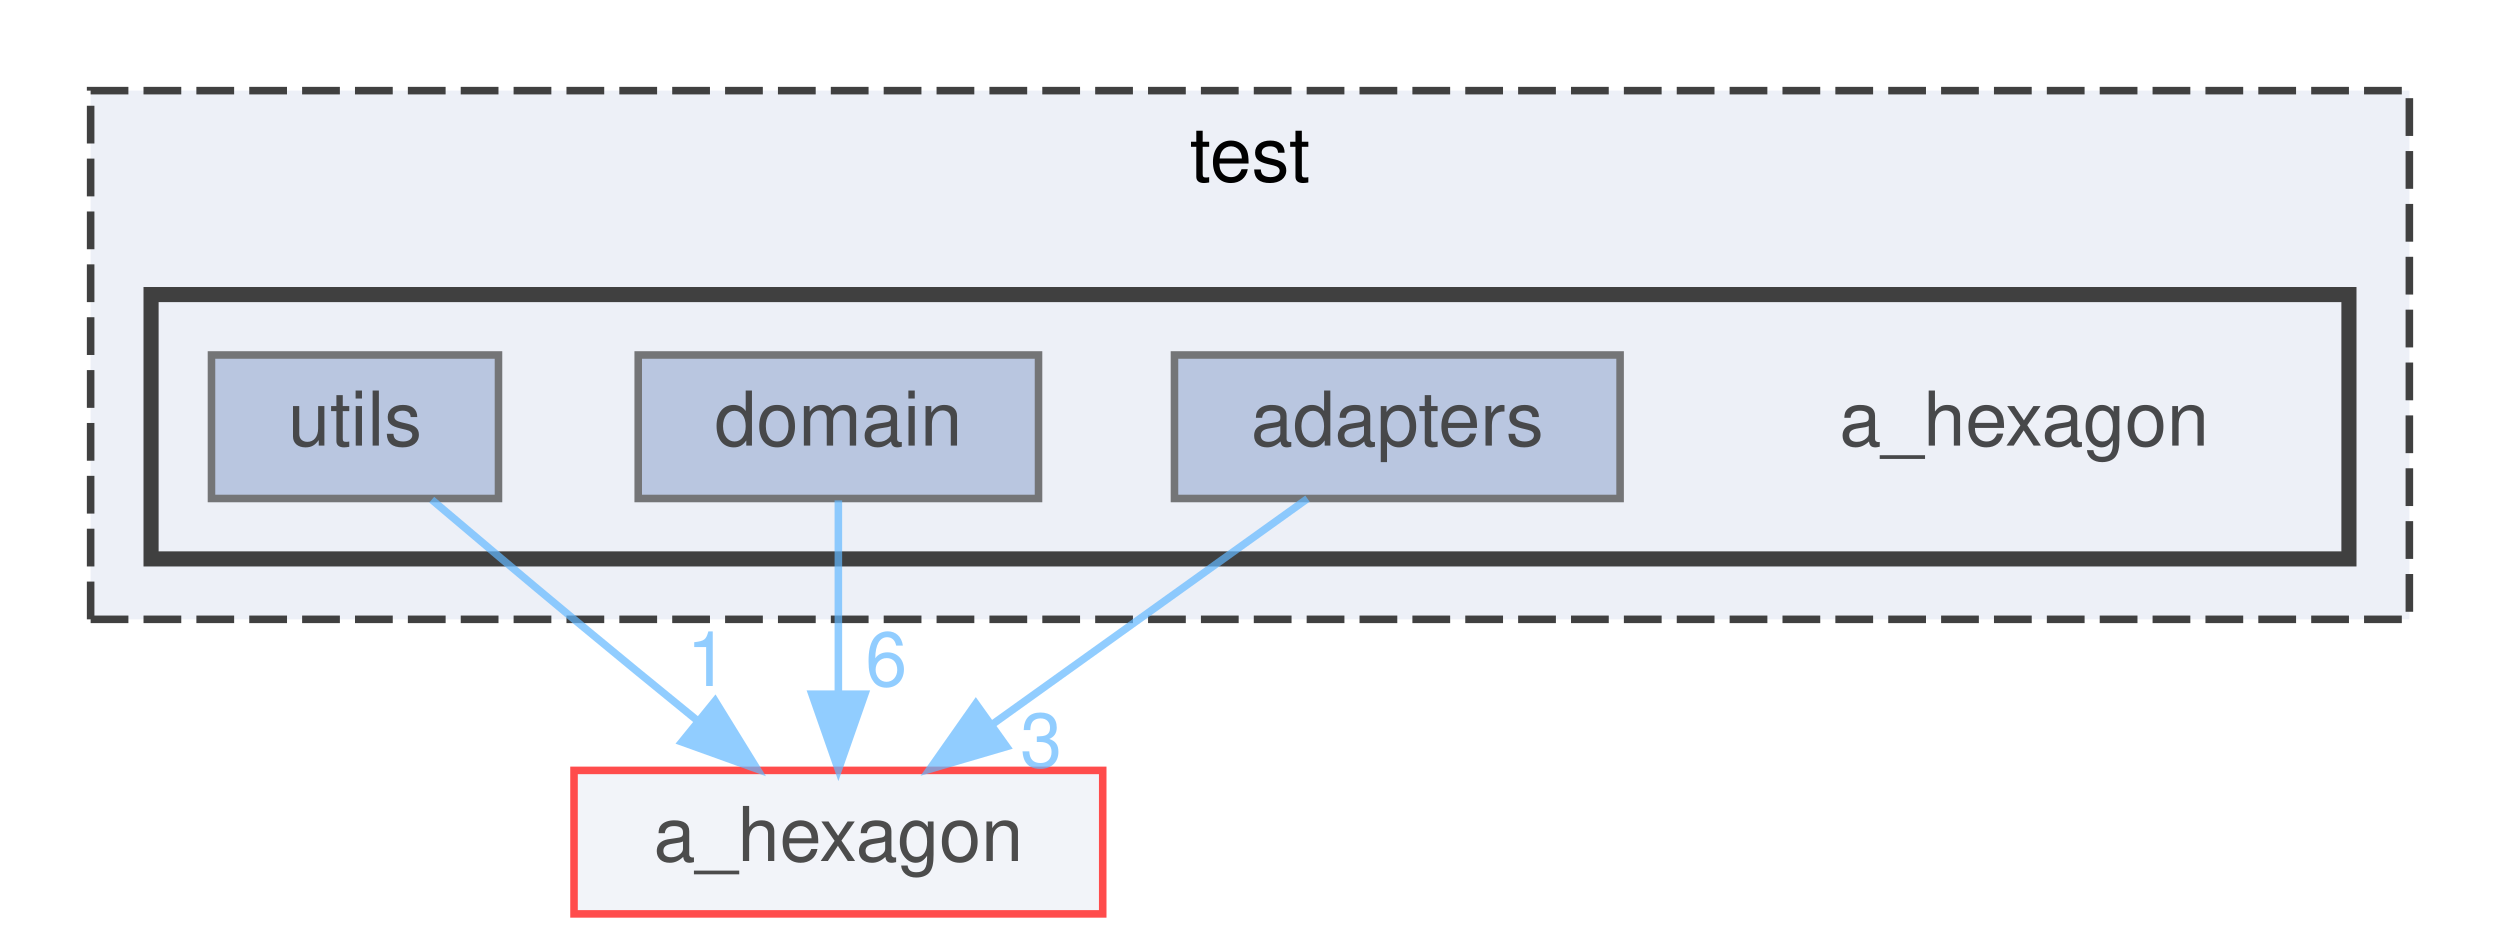
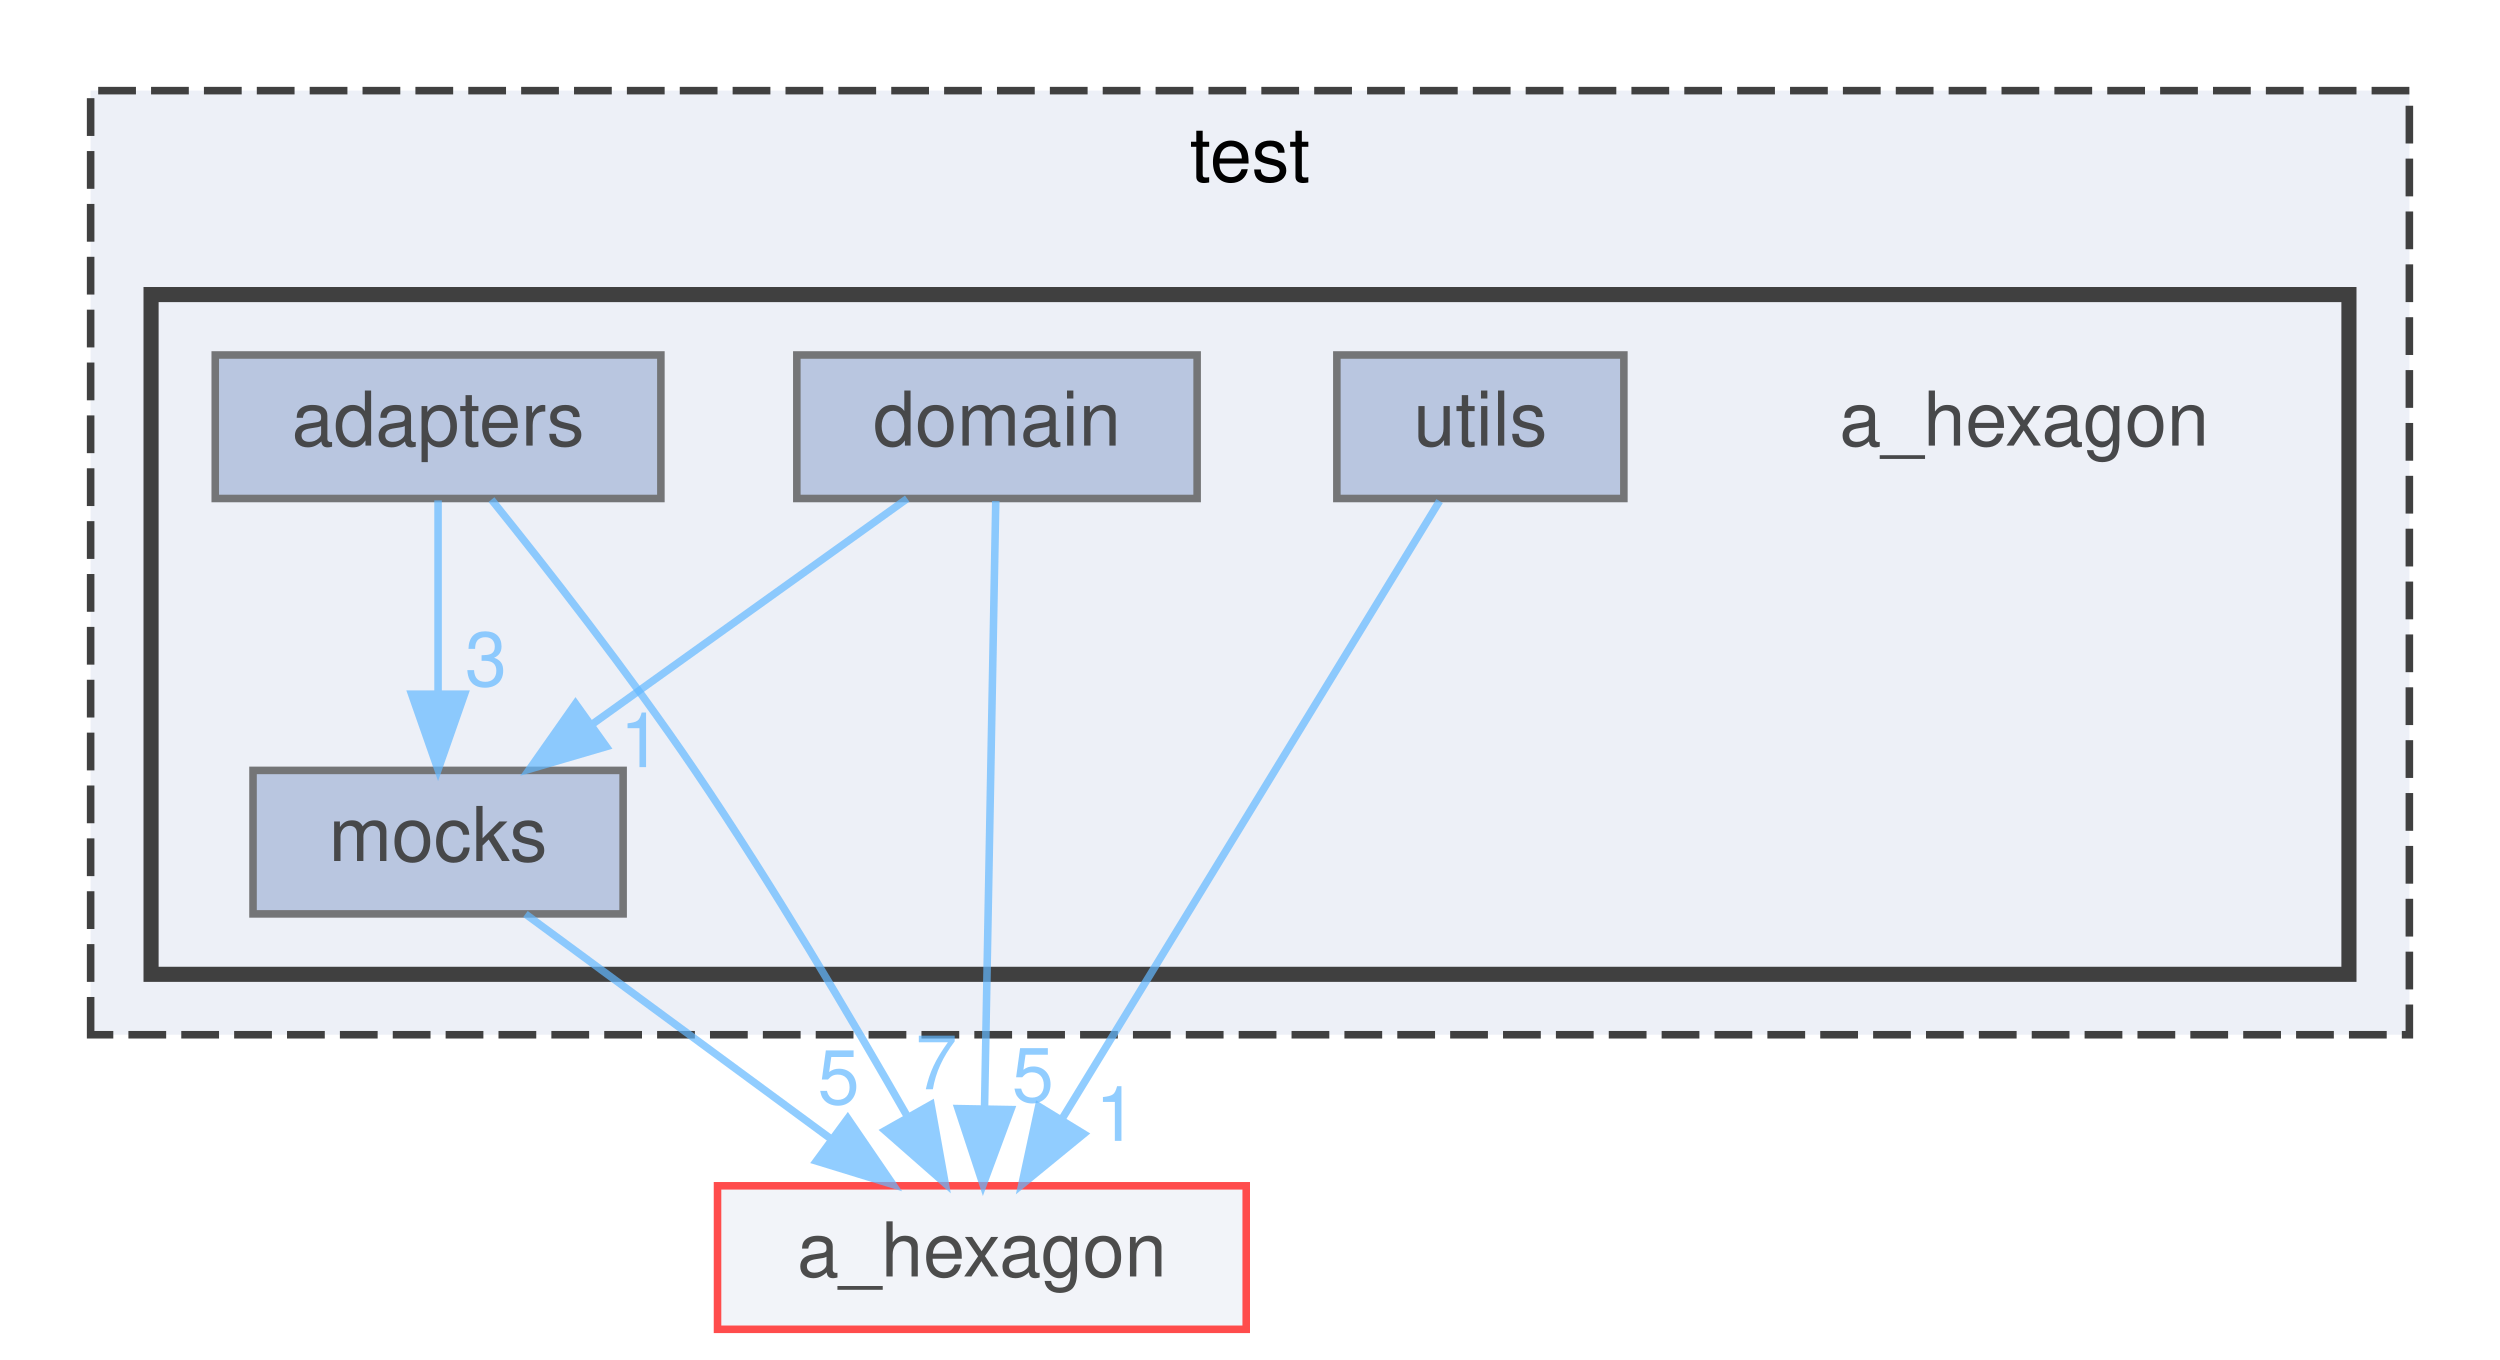
- <svg xmlns="http://www.w3.org/2000/svg" xmlns:xlink="http://www.w3.org/1999/xlink" width="331pt" height="125pt" viewBox="0.00 0.00 331.00 125.00">
+ <svg xmlns="http://www.w3.org/2000/svg" xmlns:xlink="http://www.w3.org/1999/xlink" width="331pt" height="180pt" viewBox="0.00 0.00 331.00 180.00">
  <svg id="main" version="1.1" xml:space="preserve">
    <style type="text/css">
.node, .edge {opacity: 0.7;}
.node.selected, .edge.selected {opacity: 1;}
.edge:hover path { stroke: red; }
.edge:hover polygon { stroke: red; fill: red; }
</style>
    <svg id="graph" class="graph">
-       <g id="graph0" class="graph" transform="scale(1 1) rotate(0) translate(4 121)">
+       <g id="graph0" class="graph" transform="scale(1 1) rotate(0) translate(4 176)">
        <g id="clust1" class="cluster">
          <g id="a_clust1">
            <a xlink:href="dir_13e138d54eb8818da29c3992edef070a.html" target="_top" xlink:title="test">
-               <polygon fill="#edf0f7" stroke="#404040" stroke-dasharray="5,2" points="8,-39 8,-109 315,-109 315,-39 8,-39" />
-               <text text-anchor="middle" x="161.5" y="-97" font-family="Helvetica,sans-Serif" font-size="10.00">test</text>
+               <polygon fill="#edf0f7" stroke="#404040" stroke-dasharray="5,2" points="8,-39 8,-164 315,-164 315,-39 8,-39" />
+               <text text-anchor="middle" x="161.5" y="-152" font-family="Helvetica,sans-Serif" font-size="10.00">test</text>
            </a>
          </g>
        </g>
        <g id="clust2" class="cluster">
          <g id="a_clust2">
            <a xlink:href="dir_5c52f2c20655912783f1bd8d43f2ff1f.html" target="_top">
-               <polygon fill="#edf0f7" stroke="#404040" stroke-width="2" points="16,-47 16,-82 307,-82 307,-47 16,-47" />
+               <polygon fill="#edf0f7" stroke="#404040" stroke-width="2" points="16,-47 16,-137 307,-137 307,-47 16,-47" />
            </a>
          </g>
        </g>
        <g id="node1" class="node">
-           <text text-anchor="middle" x="264" y="-62" font-family="Helvetica,sans-Serif" font-size="10.00">a_hexagon</text>
+           <text text-anchor="middle" x="264" y="-117" font-family="Helvetica,sans-Serif" font-size="10.00">a_hexagon</text>
        </g>
        <g id="node2" class="node">
          <g id="a_node2">
            <a xlink:href="dir_f0c574aca7e92de4ab9db4dcf865ca9d.html" target="_top" xlink:title="adapters">
-               <polygon fill="#a2b4d6" stroke="#404040" points="210.5,-74 151.5,-74 151.5,-55 210.5,-55 210.5,-74" />
-               <text text-anchor="middle" x="181" y="-62" font-family="Helvetica,sans-Serif" font-size="10.00">adapters</text>
+               <polygon fill="#a2b4d6" stroke="#404040" points="83.5,-129 24.5,-129 24.5,-110 83.5,-110 83.5,-129" />
+               <text text-anchor="middle" x="54" y="-117" font-family="Helvetica,sans-Serif" font-size="10.00">adapters</text>
            </a>
          </g>
        </g>
-         <g id="node5" class="node">
-           <g id="a_node5">
+         <g id="node4" class="node">
+           <g id="a_node4">
+             <a xlink:href="dir_49039da89b2ffcb3cbc9093834e3e858.html" target="_top" xlink:title="mocks">
+               <polygon fill="#a2b4d6" stroke="#404040" points="78.5,-74 29.5,-74 29.5,-55 78.5,-55 78.5,-74" />
+               <text text-anchor="middle" x="54" y="-62" font-family="Helvetica,sans-Serif" font-size="10.00">mocks</text>
+             </a>
+           </g>
+         </g>
+         <g id="edge2" class="edge">
+           <g id="a_edge2">
+             <a xlink:href="dir_000003_000015.html" target="_top">
+               <path fill="none" stroke="#63b8ff" d="M54,-109.75C54,-102.8 54,-92.85 54,-84.13" />
+               <polygon fill="#63b8ff" stroke="#63b8ff" points="57.5,-84.09 54,-74.09 50.5,-84.09 57.5,-84.09" />
+             </a>
+           </g>
+           <g id="a_edge2-headlabel">
+             <a xlink:href="dir_000003_000015.html" target="_top" xlink:title="3">
+               <text text-anchor="middle" x="60.34" y="-85.18" font-family="Helvetica,sans-Serif" font-size="10.00" fill="#63b8ff">3</text>
+             </a>
+           </g>
+         </g>
+         <g id="node6" class="node">
+           <g id="a_node6">
            <a xlink:href="dir_5fed3e74346fe99d77e8db841376dd26.html" target="_top" xlink:title="a_hexagon">
-               <polygon fill="#edf0f7" stroke="red" points="142,-19 72,-19 72,0 142,0 142,-19" />
-               <text text-anchor="middle" x="107" y="-7" font-family="Helvetica,sans-Serif" font-size="10.00">a_hexagon</text>
+               <polygon fill="#edf0f7" stroke="red" points="161,-19 91,-19 91,0 161,0 161,-19" />
+               <text text-anchor="middle" x="126" y="-7" font-family="Helvetica,sans-Serif" font-size="10.00">a_hexagon</text>
            </a>
          </g>
        </g>
        <g id="edge1" class="edge">
          <g id="a_edge1">
            <a xlink:href="dir_000003_000000.html" target="_top">
-               <path fill="none" stroke="#63b8ff" d="M169.11,-54.98C157.85,-46.92 140.71,-34.65 127.29,-25.03" />
-               <polygon fill="#63b8ff" stroke="#63b8ff" points="129.27,-22.15 119.11,-19.17 125.2,-27.84 129.27,-22.15" />
+               <path fill="none" stroke="#63b8ff" d="M61.07,-109.85C68.17,-101.04 79.27,-86.88 88,-74 98.23,-58.92 108.79,-41.05 116.17,-28.12" />
+               <polygon fill="#63b8ff" stroke="#63b8ff" points="119.27,-29.75 121.14,-19.32 113.18,-26.31 119.27,-29.75" />
            </a>
          </g>
          <g id="a_edge1-headlabel">
-             <a xlink:href="dir_000003_000000.html" target="_top" xlink:title="3">
-               <text text-anchor="middle" x="133.85" y="-19.43" font-family="Helvetica,sans-Serif" font-size="10.00" fill="#63b8ff">3</text>
+             <a xlink:href="dir_000003_000000.html" target="_top" xlink:title="7">
+               <text text-anchor="middle" x="119.98" y="-31.78" font-family="Helvetica,sans-Serif" font-size="10.00" fill="#63b8ff">7</text>
            </a>
          </g>
        </g>
        <g id="node3" class="node">
          <g id="a_node3">
            <a xlink:href="dir_d69db49bb8992b1b192bb8de3306a22a.html" target="_top" xlink:title="domain">
-               <polygon fill="#a2b4d6" stroke="#404040" points="133.5,-74 80.5,-74 80.5,-55 133.5,-55 133.5,-74" />
-               <text text-anchor="middle" x="107" y="-62" font-family="Helvetica,sans-Serif" font-size="10.00">domain</text>
+               <polygon fill="#a2b4d6" stroke="#404040" points="154.5,-129 101.5,-129 101.5,-110 154.5,-110 154.5,-129" />
+               <text text-anchor="middle" x="128" y="-117" font-family="Helvetica,sans-Serif" font-size="10.00">domain</text>
            </a>
          </g>
        </g>
-         <g id="edge2" class="edge">
-           <g id="a_edge2">
-             <a xlink:href="dir_000007_000000.html" target="_top">
-               <path fill="none" stroke="#63b8ff" d="M107,-54.75C107,-47.8 107,-37.85 107,-29.13" />
-               <polygon fill="#63b8ff" stroke="#63b8ff" points="110.5,-29.09 107,-19.09 103.5,-29.09 110.5,-29.09" />
+         <g id="edge4" class="edge">
+           <g id="a_edge4">
+             <a xlink:href="dir_000008_000015.html" target="_top">
+               <path fill="none" stroke="#63b8ff" d="M116.11,-109.98C104.85,-101.92 87.71,-89.65 74.29,-80.03" />
+               <polygon fill="#63b8ff" stroke="#63b8ff" points="76.27,-77.15 66.11,-74.17 72.2,-82.84 76.27,-77.15" />
            </a>
          </g>
-           <g id="a_edge2-headlabel">
-             <a xlink:href="dir_000007_000000.html" target="_top" xlink:title="6">
-               <text text-anchor="middle" x="113.34" y="-30.18" font-family="Helvetica,sans-Serif" font-size="10.00" fill="#63b8ff">6</text>
-             </a>
-           </g>
-         </g>
-         <g id="node4" class="node">
-           <g id="a_node4">
-             <a xlink:href="dir_e853e98a38d6b808bc01de4fe08de876.html" target="_top" xlink:title="utils">
-               <polygon fill="#a2b4d6" stroke="#404040" points="62,-74 24,-74 24,-55 62,-55 62,-74" />
-               <text text-anchor="middle" x="43" y="-62" font-family="Helvetica,sans-Serif" font-size="10.00">utils</text>
+           <g id="a_edge4-headlabel">
+             <a xlink:href="dir_000008_000015.html" target="_top" xlink:title="1">
+               <text text-anchor="middle" x="80.85" y="-74.43" font-family="Helvetica,sans-Serif" font-size="10.00" fill="#63b8ff">1</text>
            </a>
          </g>
        </g>
        <g id="edge3" class="edge">
          <g id="a_edge3">
-             <a xlink:href="dir_000019_000000.html" target="_top">
-               <path fill="none" stroke="#63b8ff" d="M53.16,-54.84C58.71,-50.13 65.71,-44.22 72,-39 77.3,-34.6 83.09,-29.86 88.41,-25.53" />
-               <polygon fill="#63b8ff" stroke="#63b8ff" points="90.68,-28.2 96.24,-19.18 86.27,-22.77 90.68,-28.2" />
+             <a xlink:href="dir_000008_000000.html" target="_top">
+               <path fill="none" stroke="#63b8ff" d="M127.84,-109.66C127.51,-92.17 126.78,-52.8 126.35,-29.27" />
+               <polygon fill="#63b8ff" stroke="#63b8ff" points="129.84,-29.09 126.16,-19.16 122.85,-29.22 129.84,-29.09" />
            </a>
          </g>
          <g id="a_edge3-headlabel">
-             <a xlink:href="dir_000019_000000.html" target="_top" xlink:title="1">
-               <text text-anchor="middle" x="89.68" y="-30.17" font-family="Helvetica,sans-Serif" font-size="10.00" fill="#63b8ff">1</text>
+             <a xlink:href="dir_000008_000000.html" target="_top" xlink:title="5">
+               <text text-anchor="middle" x="132.75" y="-30.13" font-family="Helvetica,sans-Serif" font-size="10.00" fill="#63b8ff">5</text>
+             </a>
+           </g>
+         </g>
+         <g id="edge5" class="edge">
+           <g id="a_edge5">
+             <a xlink:href="dir_000015_000000.html" target="_top">
+               <path fill="none" stroke="#63b8ff" d="M65.57,-54.98C76.42,-47 92.88,-34.88 105.88,-25.31" />
+               <polygon fill="#63b8ff" stroke="#63b8ff" points="108.24,-27.92 114.22,-19.17 104.09,-22.28 108.24,-27.92" />
+             </a>
+           </g>
+           <g id="a_edge5-headlabel">
+             <a xlink:href="dir_000015_000000.html" target="_top" xlink:title="5">
+               <text text-anchor="middle" x="107.03" y="-29.83" font-family="Helvetica,sans-Serif" font-size="10.00" fill="#63b8ff">5</text>
+             </a>
+           </g>
+         </g>
+         <g id="node5" class="node">
+           <g id="a_node5">
+             <a xlink:href="dir_e853e98a38d6b808bc01de4fe08de876.html" target="_top" xlink:title="utils">
+               <polygon fill="#a2b4d6" stroke="#404040" points="211,-129 173,-129 173,-110 211,-110 211,-129" />
+               <text text-anchor="middle" x="192" y="-117" font-family="Helvetica,sans-Serif" font-size="10.00">utils</text>
+             </a>
+           </g>
+         </g>
+         <g id="edge6" class="edge">
+           <g id="a_edge6">
+             <a xlink:href="dir_000024_000000.html" target="_top">
+               <path fill="none" stroke="#63b8ff" d="M186.6,-109.66C175.67,-91.77 150.75,-51 136.51,-27.69" />
+               <polygon fill="#63b8ff" stroke="#63b8ff" points="139.49,-25.87 131.29,-19.16 133.52,-29.52 139.49,-25.87" />
+             </a>
+           </g>
+           <g id="a_edge6-headlabel">
+             <a xlink:href="dir_000024_000000.html" target="_top" xlink:title="1">
+               <text text-anchor="middle" x="143.79" y="-24.95" font-family="Helvetica,sans-Serif" font-size="10.00" fill="#63b8ff">1</text>
            </a>
          </g>
        </g>
      </g>
    </svg>
  </svg>
  <style type="text/css">

[data-mouse-over-selected='false'] { opacity: 0.7; }
[data-mouse-over-selected='true']  { opacity: 1.0; }

</style>
</svg>
